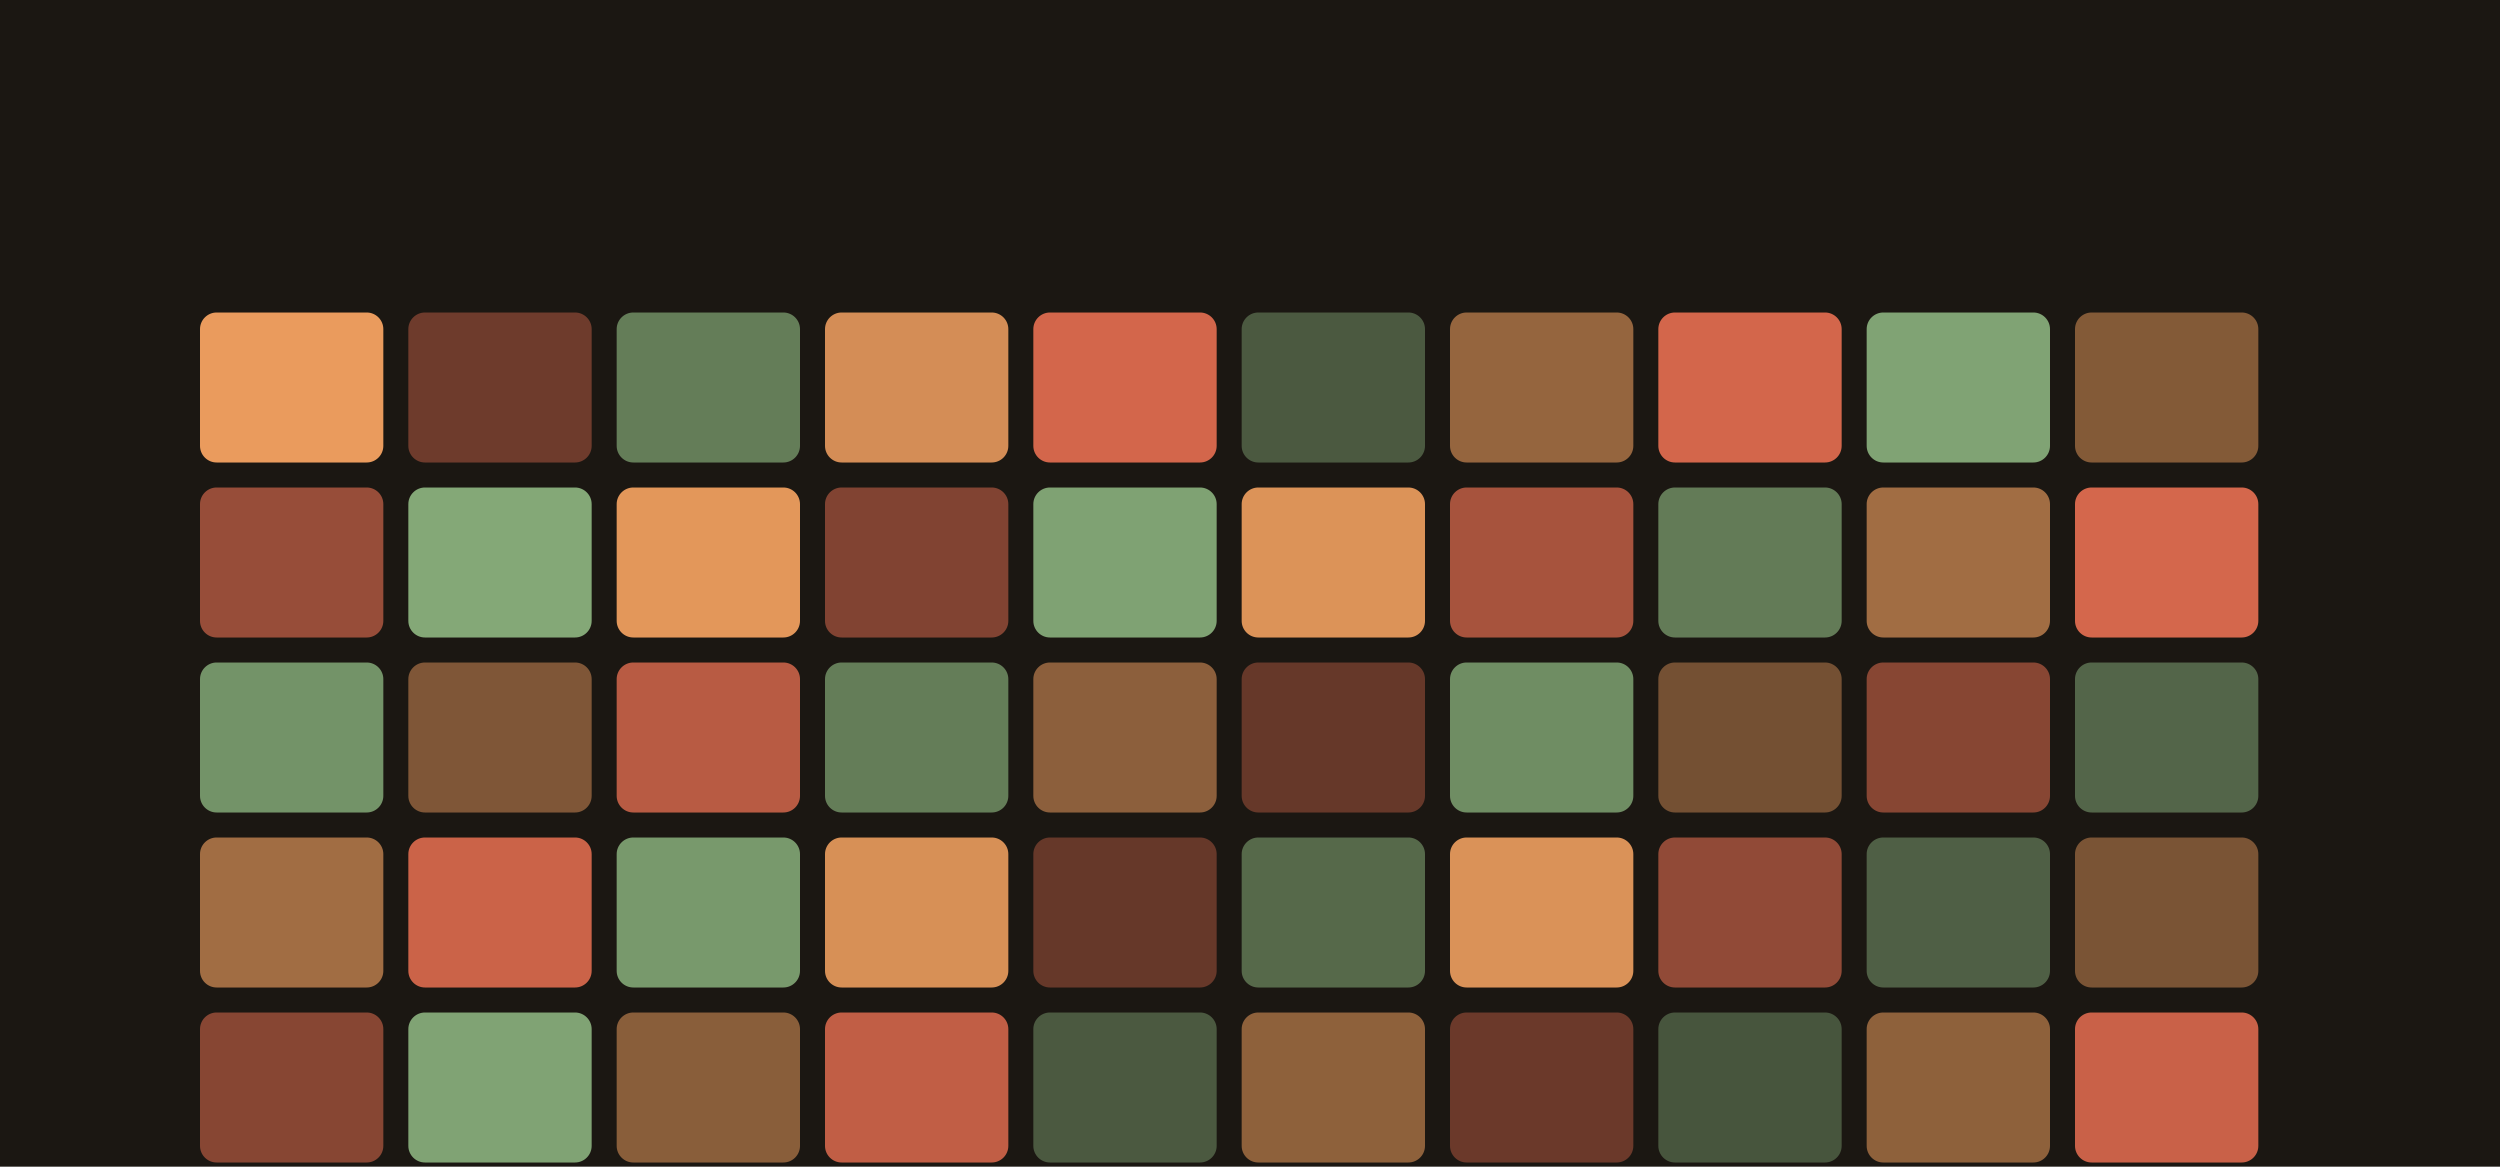
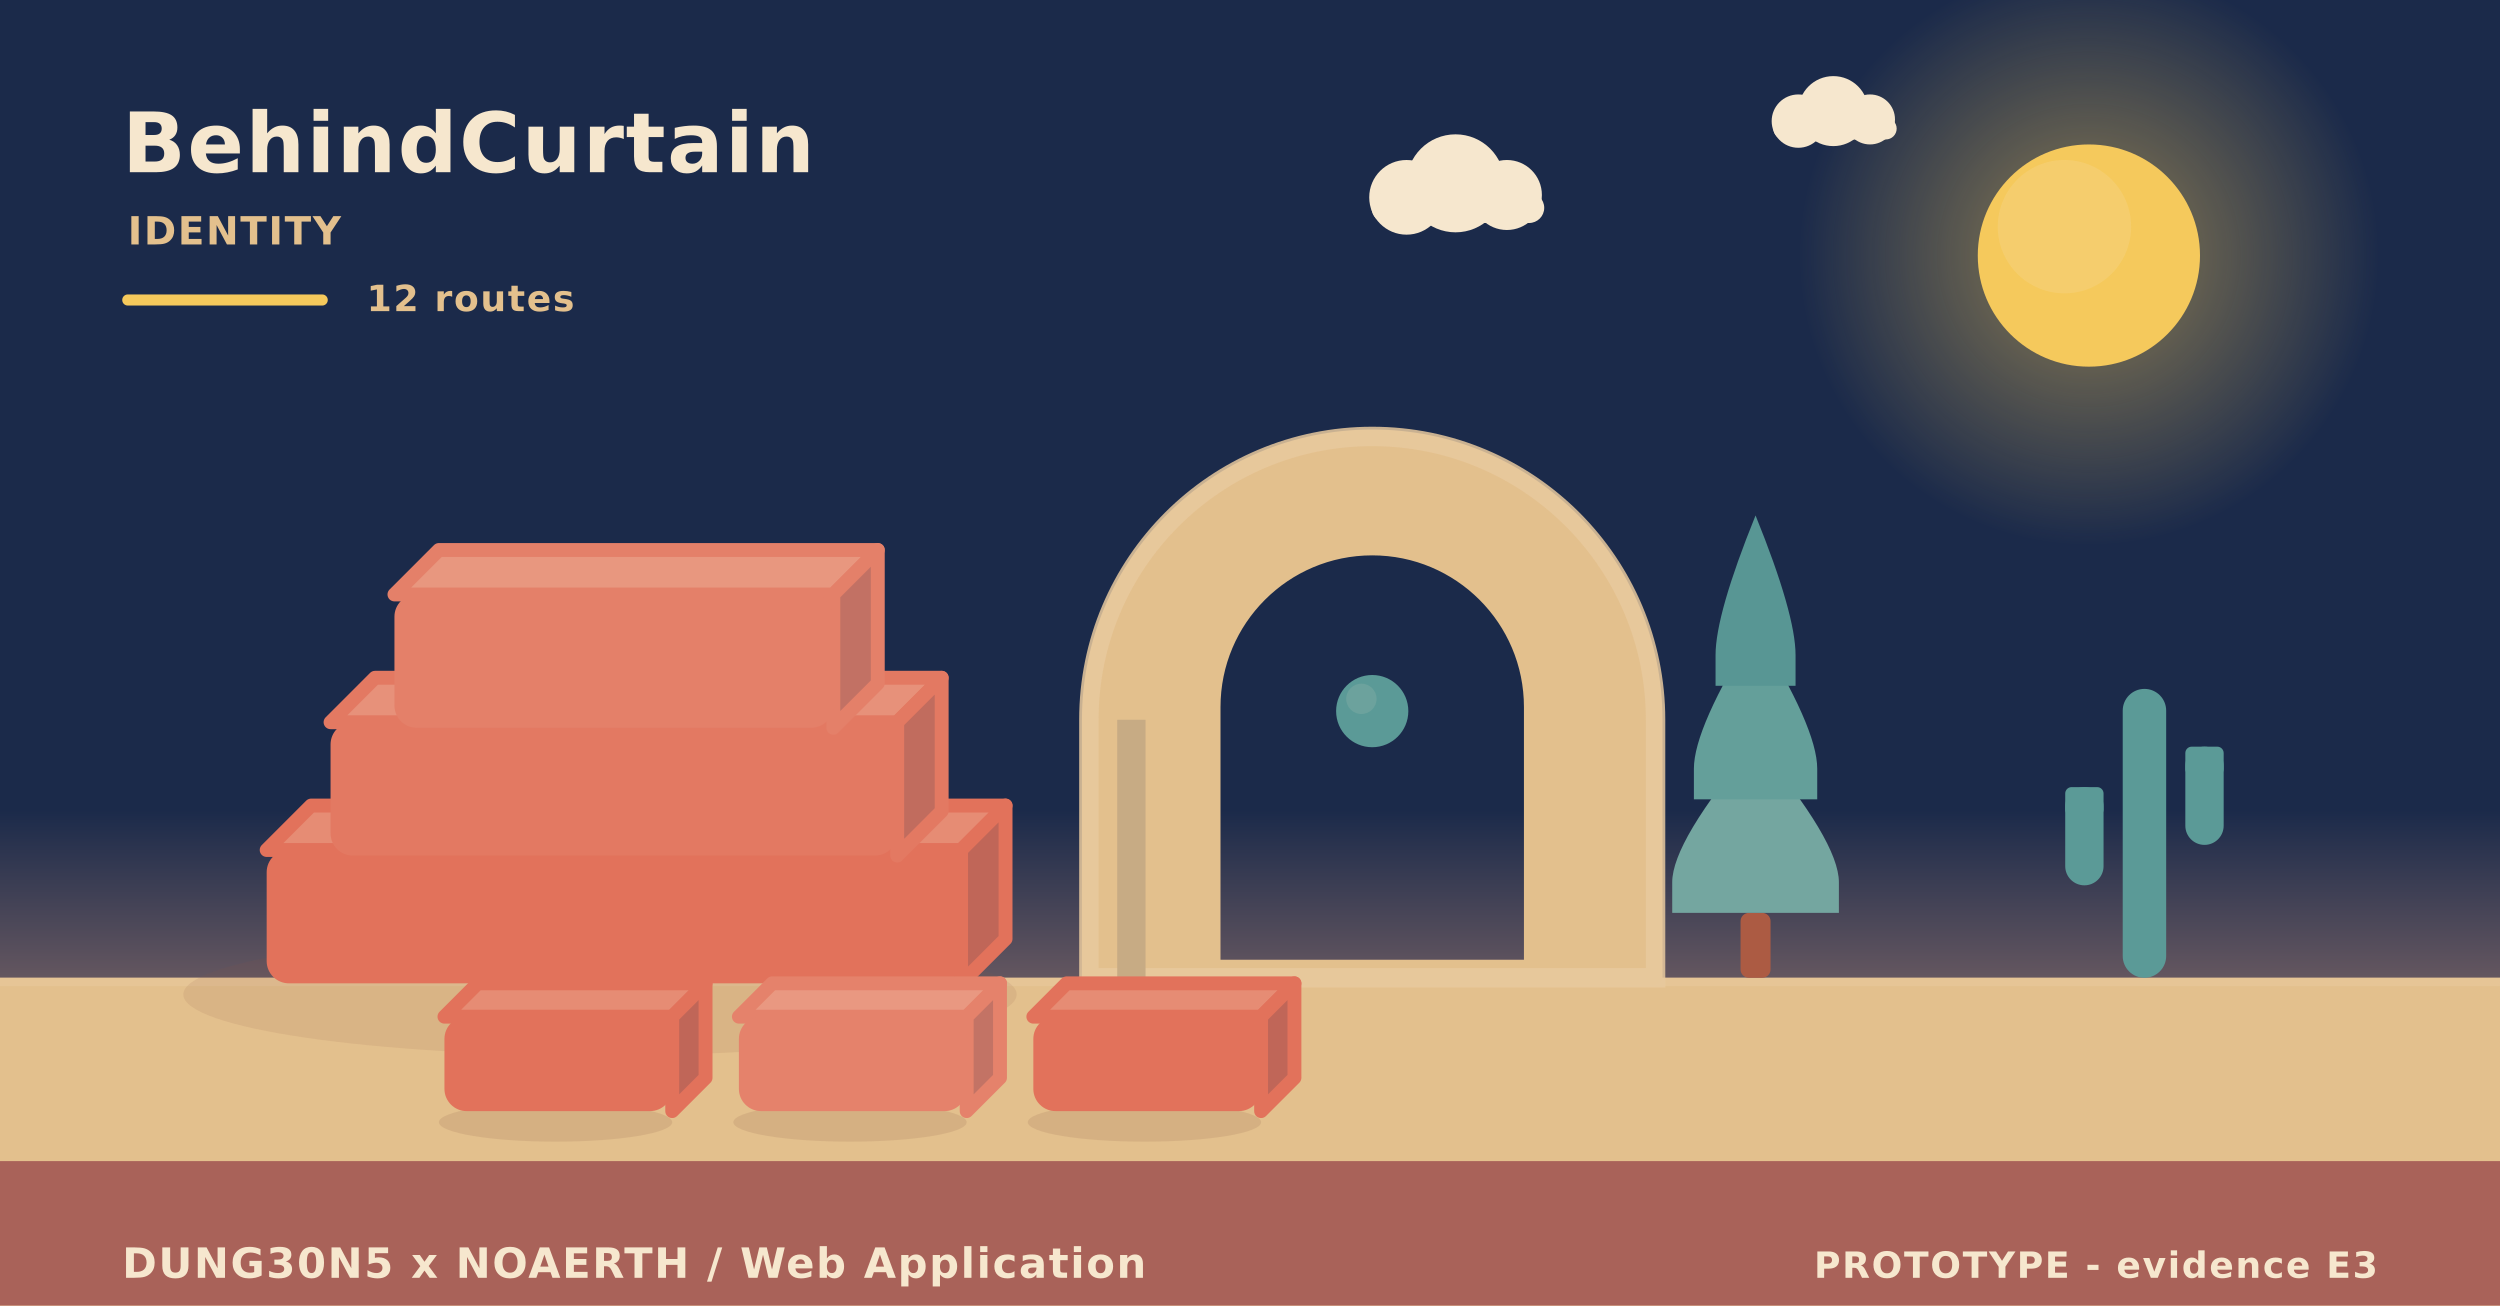
- <svg xmlns="http://www.w3.org/2000/svg" viewBox="0 0 1200 560" width="1200" height="560" role="img" aria-label="BehindCurtain hero">
-   <rect width="1200" height="560" fill="#1b1712" />
-   <defs>
-     <linearGradient id="gh" x1="0" y1="0" x2="1" y2="1">
-       <stop offset="0%" stop-color="#f4a261" />
-       <stop offset="100%" stop-color="#e76f51" />
-     </linearGradient>
-   </defs>
-   <rect x="96.00" y="150.00" width="88.00" height="72.00" rx="8.00" fill="#f4a261" opacity="0.95" />
-   <rect x="196.00" y="150.00" width="88.00" height="72.00" rx="8.00" fill="#e76f51" opacity="0.41" />
-   <rect x="296.00" y="150.00" width="88.00" height="72.00" rx="8.00" fill="#8ab17d" opacity="0.66" />
-   <rect x="396.00" y="150.00" width="88.00" height="72.00" rx="8.00" fill="#f4a261" opacity="0.85" />
-   <rect x="496.00" y="150.00" width="88.00" height="72.00" rx="8.00" fill="#e76f51" opacity="0.90" />
-   <rect x="596.00" y="150.00" width="88.00" height="72.00" rx="8.00" fill="#8ab17d" opacity="0.43" />
-   <rect x="696.00" y="150.00" width="88.00" height="72.00" rx="8.00" fill="#f4a261" opacity="0.56" />
-   <rect x="796.00" y="150.00" width="88.00" height="72.00" rx="8.00" fill="#e76f51" opacity="0.90" />
-   <rect x="896.00" y="150.00" width="88.00" height="72.00" rx="8.00" fill="#8ab17d" opacity="0.91" />
-   <rect x="996.00" y="150.00" width="88.00" height="72.00" rx="8.00" fill="#f4a261" opacity="0.48" />
-   <rect x="96.00" y="234.00" width="88.00" height="72.00" rx="8.00" fill="#e76f51" opacity="0.61" />
-   <rect x="196.00" y="234.00" width="88.00" height="72.00" rx="8.00" fill="#8ab17d" opacity="0.94" />
-   <rect x="296.00" y="234.00" width="88.00" height="72.00" rx="8.00" fill="#f4a261" opacity="0.92" />
-   <rect x="396.00" y="234.00" width="88.00" height="72.00" rx="8.00" fill="#e76f51" opacity="0.50" />
-   <rect x="496.00" y="234.00" width="88.00" height="72.00" rx="8.00" fill="#8ab17d" opacity="0.90" />
-   <rect x="596.00" y="234.00" width="88.00" height="72.00" rx="8.00" fill="#f4a261" opacity="0.89" />
-   <rect x="696.00" y="234.00" width="88.00" height="72.00" rx="8.00" fill="#e76f51" opacity="0.68" />
-   <rect x="796.00" y="234.00" width="88.00" height="72.00" rx="8.00" fill="#8ab17d" opacity="0.65" />
-   <rect x="896.00" y="234.00" width="88.00" height="72.00" rx="8.00" fill="#f4a261" opacity="0.62" />
-   <rect x="996.00" y="234.00" width="88.00" height="72.00" rx="8.00" fill="#e76f51" opacity="0.91" />
-   <rect x="96.00" y="318.00" width="88.00" height="72.00" rx="8.00" fill="#8ab17d" opacity="0.80" />
-   <rect x="196.00" y="318.00" width="88.00" height="72.00" rx="8.00" fill="#f4a261" opacity="0.46" />
-   <rect x="296.00" y="318.00" width="88.00" height="72.00" rx="8.00" fill="#e76f51" opacity="0.77" />
-   <rect x="396.00" y="318.00" width="88.00" height="72.00" rx="8.00" fill="#8ab17d" opacity="0.66" />
-   <rect x="496.00" y="318.00" width="88.00" height="72.00" rx="8.00" fill="#f4a261" opacity="0.52" />
-   <rect x="596.00" y="318.00" width="88.00" height="72.00" rx="8.00" fill="#e76f51" opacity="0.37" />
-   <rect x="696.00" y="318.00" width="88.00" height="72.00" rx="8.00" fill="#8ab17d" opacity="0.76" />
-   <rect x="796.00" y="318.00" width="88.00" height="72.00" rx="8.00" fill="#f4a261" opacity="0.41" />
-   <rect x="896.00" y="318.00" width="88.00" height="72.00" rx="8.00" fill="#e76f51" opacity="0.53" />
-   <rect x="996.00" y="318.00" width="88.00" height="72.00" rx="8.00" fill="#8ab17d" opacity="0.51" />
-   <rect x="96.00" y="402.00" width="88.00" height="72.00" rx="8.00" fill="#f4a261" opacity="0.62" />
-   <rect x="196.00" y="402.00" width="88.00" height="72.00" rx="8.00" fill="#e76f51" opacity="0.86" />
-   <rect x="296.00" y="402.00" width="88.00" height="72.00" rx="8.00" fill="#8ab17d" opacity="0.84" />
-   <rect x="396.00" y="402.00" width="88.00" height="72.00" rx="8.00" fill="#f4a261" opacity="0.87" />
-   <rect x="496.00" y="402.00" width="88.00" height="72.00" rx="8.00" fill="#e76f51" opacity="0.37" />
-   <rect x="596.00" y="402.00" width="88.00" height="72.00" rx="8.00" fill="#8ab17d" opacity="0.53" />
-   <rect x="696.00" y="402.00" width="88.00" height="72.00" rx="8.00" fill="#f4a261" opacity="0.88" />
-   <rect x="796.00" y="402.00" width="88.00" height="72.00" rx="8.00" fill="#e76f51" opacity="0.58" />
-   <rect x="896.00" y="402.00" width="88.00" height="72.00" rx="8.00" fill="#8ab17d" opacity="0.47" />
-   <rect x="996.00" y="402.00" width="88.00" height="72.00" rx="8.00" fill="#f4a261" opacity="0.44" />
-   <rect x="96.00" y="486.00" width="88.00" height="72.00" rx="8.00" fill="#e76f51" opacity="0.53" />
-   <rect x="196.00" y="486.00" width="88.00" height="72.00" rx="8.00" fill="#8ab17d" opacity="0.91" />
-   <rect x="296.00" y="486.00" width="88.00" height="72.00" rx="8.00" fill="#f4a261" opacity="0.51" />
-   <rect x="396.00" y="486.00" width="88.00" height="72.00" rx="8.00" fill="#e76f51" opacity="0.81" />
-   <rect x="496.00" y="486.00" width="88.00" height="72.00" rx="8.00" fill="#8ab17d" opacity="0.43" />
-   <rect x="596.00" y="486.00" width="88.00" height="72.00" rx="8.00" fill="#f4a261" opacity="0.53" />
-   <rect x="696.00" y="486.00" width="88.00" height="72.00" rx="8.00" fill="#e76f51" opacity="0.39" />
-   <rect x="796.00" y="486.00" width="88.00" height="72.00" rx="8.00" fill="#8ab17d" opacity="0.40" />
-   <rect x="896.00" y="486.00" width="88.00" height="72.00" rx="8.00" fill="#f4a261" opacity="0.53" />
-   <rect x="996.00" y="486.00" width="88.00" height="72.00" rx="8.00" fill="#e76f51" opacity="0.85" />
+ <svg xmlns="http://www.w3.org/2000/svg" width="900" height="470" viewBox="0 0 900 470" role="img" aria-label="BehindCurtain - identity">
+   <linearGradient id="skyh" x1="0" y1="0" x2="0" y2="1">
+     <stop offset="0" stop-color="#1b2a4a" />
+     <stop offset="0.62" stop-color="#1b2a4a" />
+     <stop offset="1" stop-color="#f3ad8a" />
+   </linearGradient>
+   <rect width="900" height="470" fill="url(#skyh)" />
+   <radialGradient id="sunh">
+     <stop offset="0.35" stop-color="#f5c95c" stop-opacity="0.34" />
+     <stop offset="1" stop-color="#f5c95c" stop-opacity="0" />
+   </radialGradient>
+   <circle cx="752" cy="92" r="104" fill="url(#sunh)" />
+   <circle cx="752" cy="92" r="40" fill="#f5c95c" />
+   <circle cx="743.2" cy="81.6" r="24" fill="#f5d27e" opacity="0.5" />
+   <g>
+     <circle cx="524" cy="66" r="17.64" fill="#f6e7ce" />
+     <circle cx="506.36" cy="71.04" r="13.44" fill="#f6e7ce" />
+     <circle cx="542.48" cy="70.2" r="12.6" fill="#f6e7ce" />
+     <rect x="493.76" y="69.36" width="62.16" height="10.92" rx="5.46" fill="#f6e7ce" />
+   </g>
+   <g>
+     <circle cx="660" cy="40" r="12.6" fill="#f6e7ce" />
+     <circle cx="647.4" cy="43.6" r="9.6" fill="#f6e7ce" />
+     <circle cx="673.2" cy="43" r="9" fill="#f6e7ce" />
+     <rect x="638.4" y="42.4" width="44.4" height="7.8" rx="3.9" fill="#f6e7ce" />
+   </g>
+   <rect x="0" y="352" width="900" height="118" fill="#e3c08d" />
+   <rect x="0" y="352" width="900" height="3" fill="#e6c596" />
+   <text x="44" y="62" font-family="Verdana,DejaVu Sans,sans-serif" font-size="30" font-weight="700" letter-spacing="0.6" fill="#f6e7ce" text-anchor="start">BehindCurtain</text>
+   <text x="46" y="88" font-family="Verdana,DejaVu Sans,sans-serif" font-size="14" font-weight="700" letter-spacing="0.6" fill="#e3c08d" text-anchor="start">IDENTITY</text>
+   <rect x="44" y="106" width="74" height="4" rx="2" fill="#f5c95c" />
+   <text x="132" y="112" font-family="Verdana,DejaVu Sans,sans-serif" font-size="13" font-weight="700" letter-spacing="0.6" fill="#e3c08d" text-anchor="start">12 routes</text>
+   <ellipse cx="216" cy="358" rx="150" ry="22" fill="rgba(138,90,68,0.11)" />
+   <path d="M96,306 L346,306 L362,290 L112,290 Z" fill="#e68c74" stroke="#e2725b" stroke-width="5" stroke-linejoin="round" />
+   <path d="M346,306 L362,290 L362,338 L346,354 Z" fill="#c06658" stroke="#e2725b" stroke-width="5" stroke-linejoin="round" />
+   <rect x="96" y="306" width="250" height="48" rx="8" fill="#e2725b" />
+   <path d="M119,260 L323,260 L339,244 L135,244 Z" fill="#e7917a" stroke="#e37962" stroke-width="5" stroke-linejoin="round" />
+   <path d="M323,260 L339,244 L339,292 L323,308 Z" fill="#c16c5e" stroke="#e37962" stroke-width="5" stroke-linejoin="round" />
+   <rect x="119" y="260" width="204" height="48" rx="8" fill="#e37962" />
+   <path d="M142,214 L300,214 L316,198 L158,198 Z" fill="#e8977f" stroke="#e48069" stroke-width="5" stroke-linejoin="round" />
+   <path d="M300,214 L316,198 L316,246 L300,262 Z" fill="#c27164" stroke="#e48069" stroke-width="5" stroke-linejoin="round" />
+   <rect x="142" y="214" width="158" height="48" rx="8" fill="#e48069" />
+   <path d="M392,352 L392,259.12 A102,102 0 0 1 596,259.12 L596,352 Z M436.88,348 L436.88,254.55 A57.12,57.12 0 0 1 551.12,254.55 L551.12,348 Z" fill="#e3c08d" fill-rule="evenodd" stroke="#e3c08d" stroke-width="5" stroke-linejoin="round" />
+   <path d="M392,352 L392,259.12 A102,102 0 0 1 596,259.12 L596,352 Z" fill="none" stroke="#e8c99d" stroke-width="7" stroke-linecap="round" opacity="0.85" />
+   <rect x="402.2" y="259.12" width="10.2" height="92.88" fill="#c7ab84" />
+   <circle cx="494" cy="256" r="13" fill="#5b9a97" />
+   <circle cx="490.1" cy="251.58" r="5.46" fill="#7aa9a2" opacity="0.55" />
+   <rect x="626.6" y="328.64" width="10.8" height="23.36" rx="3" fill="#ac5b43" />
+   <path d="M632,267.32 Q602,302.89 602,317.6 Q602,328.64 602,328.64 L662,328.64 Q662,328.64 662,317.6 Q662,302.89 632,267.32 Z" fill="#74a6a0" />
+   <path d="M632,226.44 Q609.8,262.01 609.8,276.72 Q609.8,287.76 609.8,287.76 L654.2,287.76 Q654.2,287.76 654.2,276.72 Q654.2,262.01 632,226.44 Z" fill="#649f9a" />
+   <path d="M632,185.56 Q617.6,221.13 617.6,235.84 Q617.6,246.88 617.6,246.88 L646.4,246.88 Q646.4,246.88 646.4,235.84 Q646.4,221.13 632,185.56 Z" fill="#589694" />
+   <rect x="764.18" y="248" width="15.64" height="104" rx="7.82" fill="#5b9a97" />
+   <rect x="743.48" y="283.36" width="13.8" height="35.36" rx="6.9" fill="#5b9a97" />
+   <rect x="743.48" y="283.36" width="13.8" height="10.4" rx="2.3" fill="#5b9a97" />
+   <rect x="786.72" y="268.8" width="13.8" height="35.36" rx="6.9" fill="#5b9a97" />
+   <rect x="786.72" y="268.8" width="13.8" height="10.4" rx="2.3" fill="#5b9a97" />
+   <ellipse cx="200" cy="404" rx="42" ry="7" fill="rgba(138,90,68,0.15)" />
+   <path d="M160,366 L242,366 L254,354 L172,354 Z" fill="#e68c74" stroke="#e2725b" stroke-width="5" stroke-linejoin="round" />
+   <path d="M242,366 L254,354 L254,388 L242,400 Z" fill="#c06658" stroke="#e2725b" stroke-width="5" stroke-linejoin="round" />
+   <rect x="160" y="366" width="82" height="34" rx="8" fill="#e2725b" />
+   <ellipse cx="306" cy="404" rx="42" ry="7" fill="rgba(138,90,68,0.15)" />
+   <path d="M266,366 L348,366 L360,354 L278,354 Z" fill="#e99881" stroke="#e5826b" stroke-width="5" stroke-linejoin="round" />
+   <path d="M348,366 L360,354 L360,388 L348,400 Z" fill="#c37365" stroke="#e5826b" stroke-width="5" stroke-linejoin="round" />
+   <rect x="266" y="366" width="82" height="34" rx="8" fill="#e5826b" />
+   <ellipse cx="412" cy="404" rx="42" ry="7" fill="rgba(138,90,68,0.15)" />
+   <path d="M372,366 L454,366 L466,354 L384,354 Z" fill="#e68c74" stroke="#e2725b" stroke-width="5" stroke-linejoin="round" />
+   <path d="M454,366 L466,354 L466,388 L454,400 Z" fill="#c06658" stroke="#e2725b" stroke-width="5" stroke-linejoin="round" />
+   <rect x="372" y="366" width="82" height="34" rx="8" fill="#e2725b" />
+   <rect x="0" y="418" width="900" height="52" rx="0" fill="#a65c56" opacity="0.94" />
+   <text x="44" y="460" font-family="Verdana,DejaVu Sans,sans-serif" font-size="15" font-weight="700" letter-spacing="0.6" fill="#f6e7ce" text-anchor="start">DUNG30N5 x NOAERTH  /  Web Application</text>
+   <text x="856" y="460" font-family="Verdana,DejaVu Sans,sans-serif" font-size="13" font-weight="700" letter-spacing="0.6" fill="#f6e7ce" text-anchor="end">PROTOTYPE  -  evidence E3</text>
</svg>
